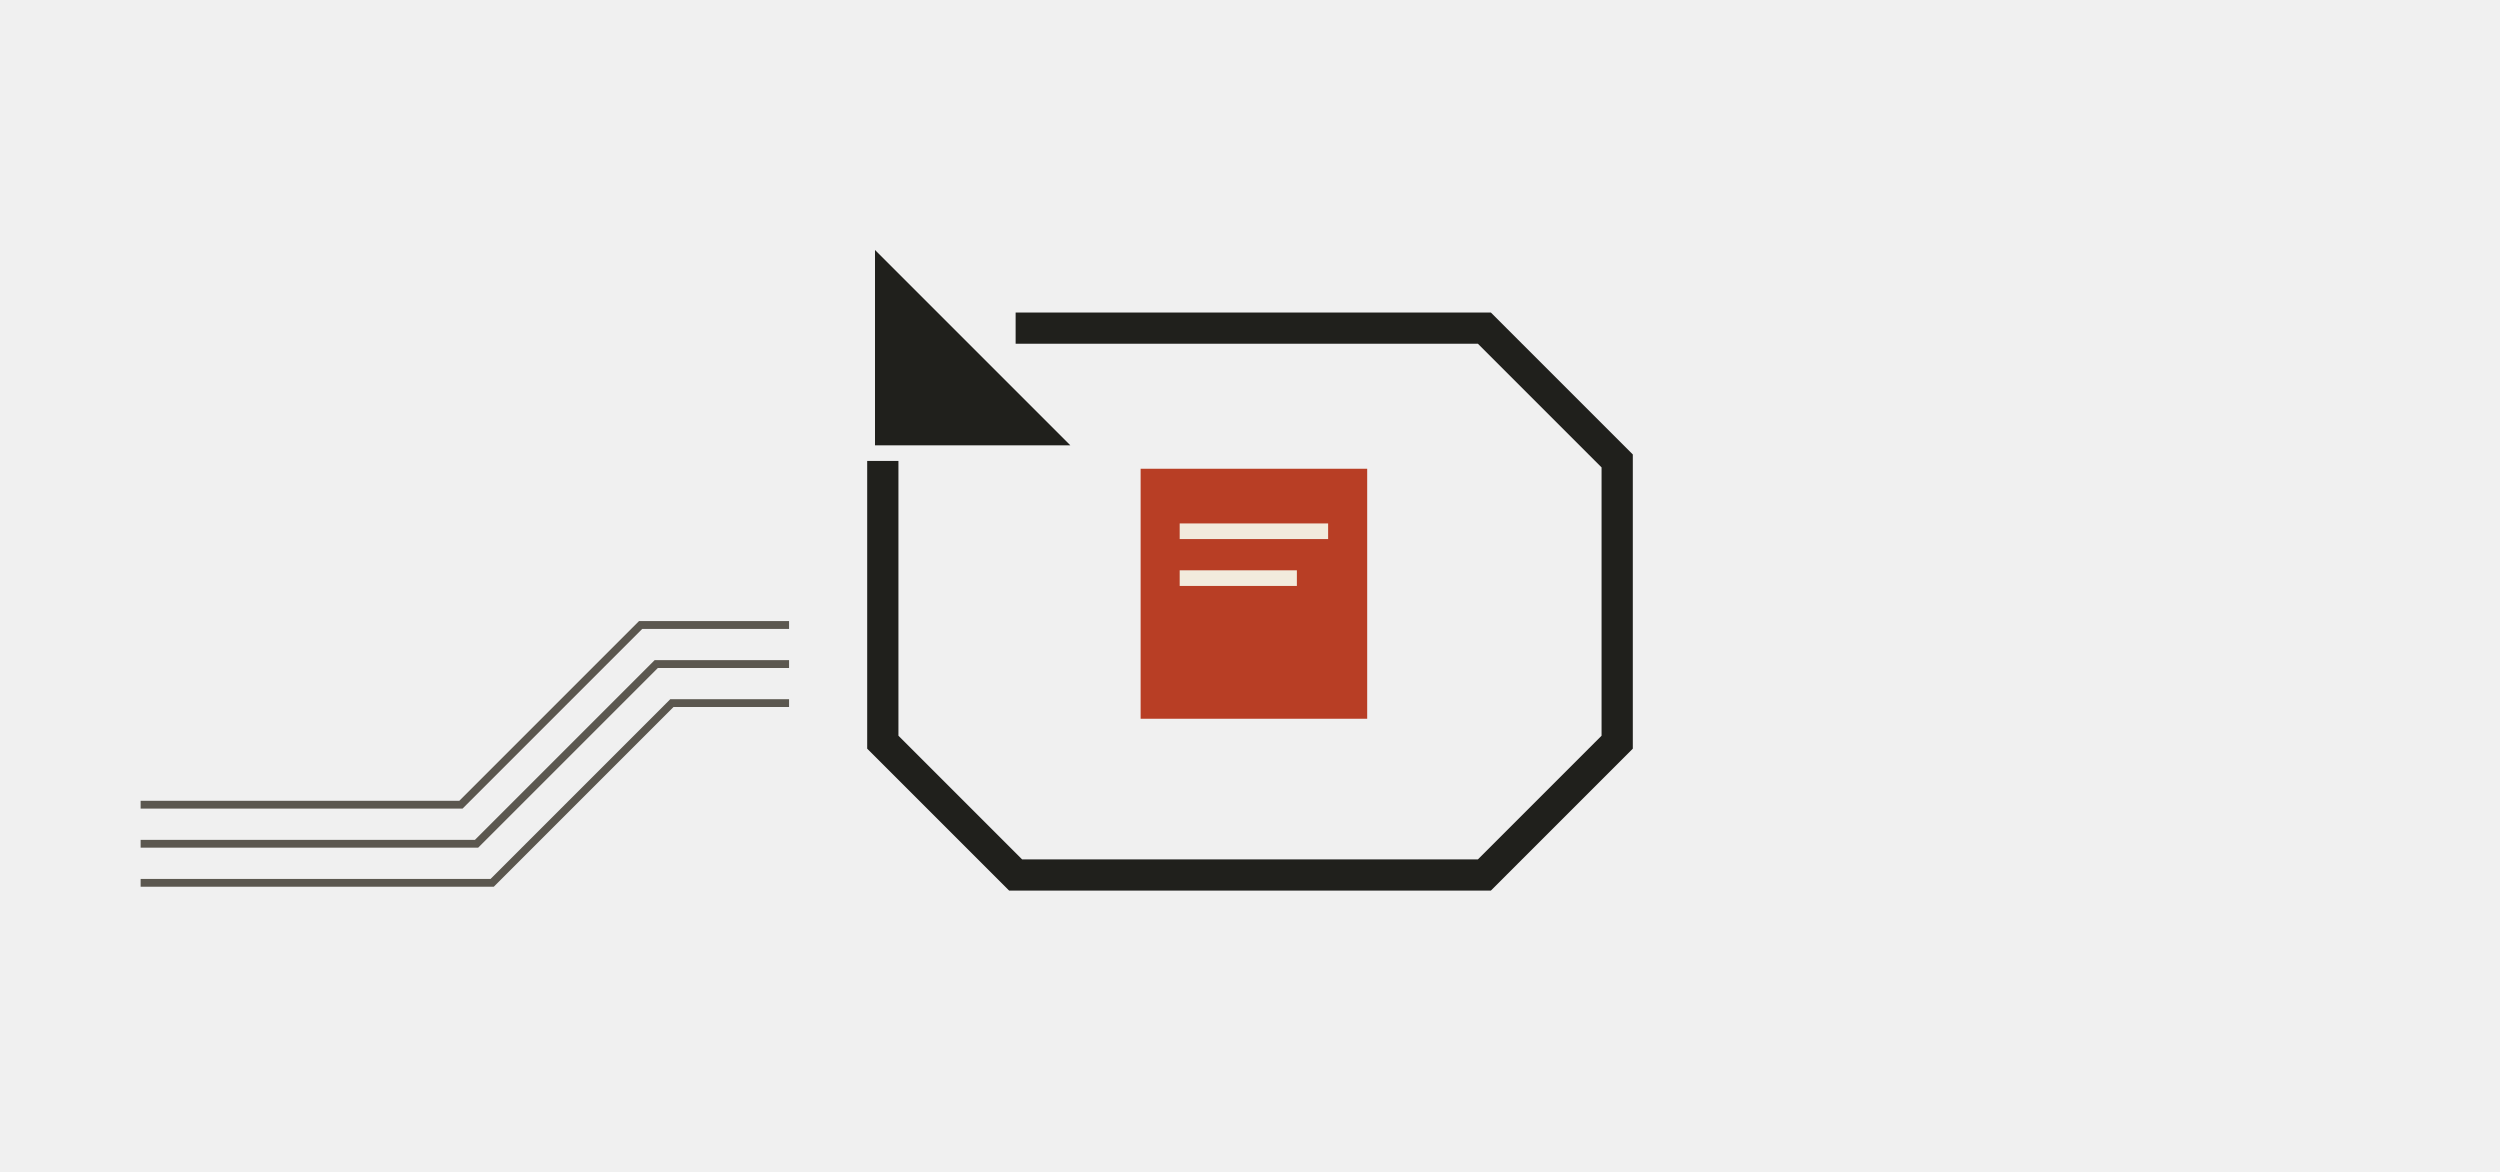
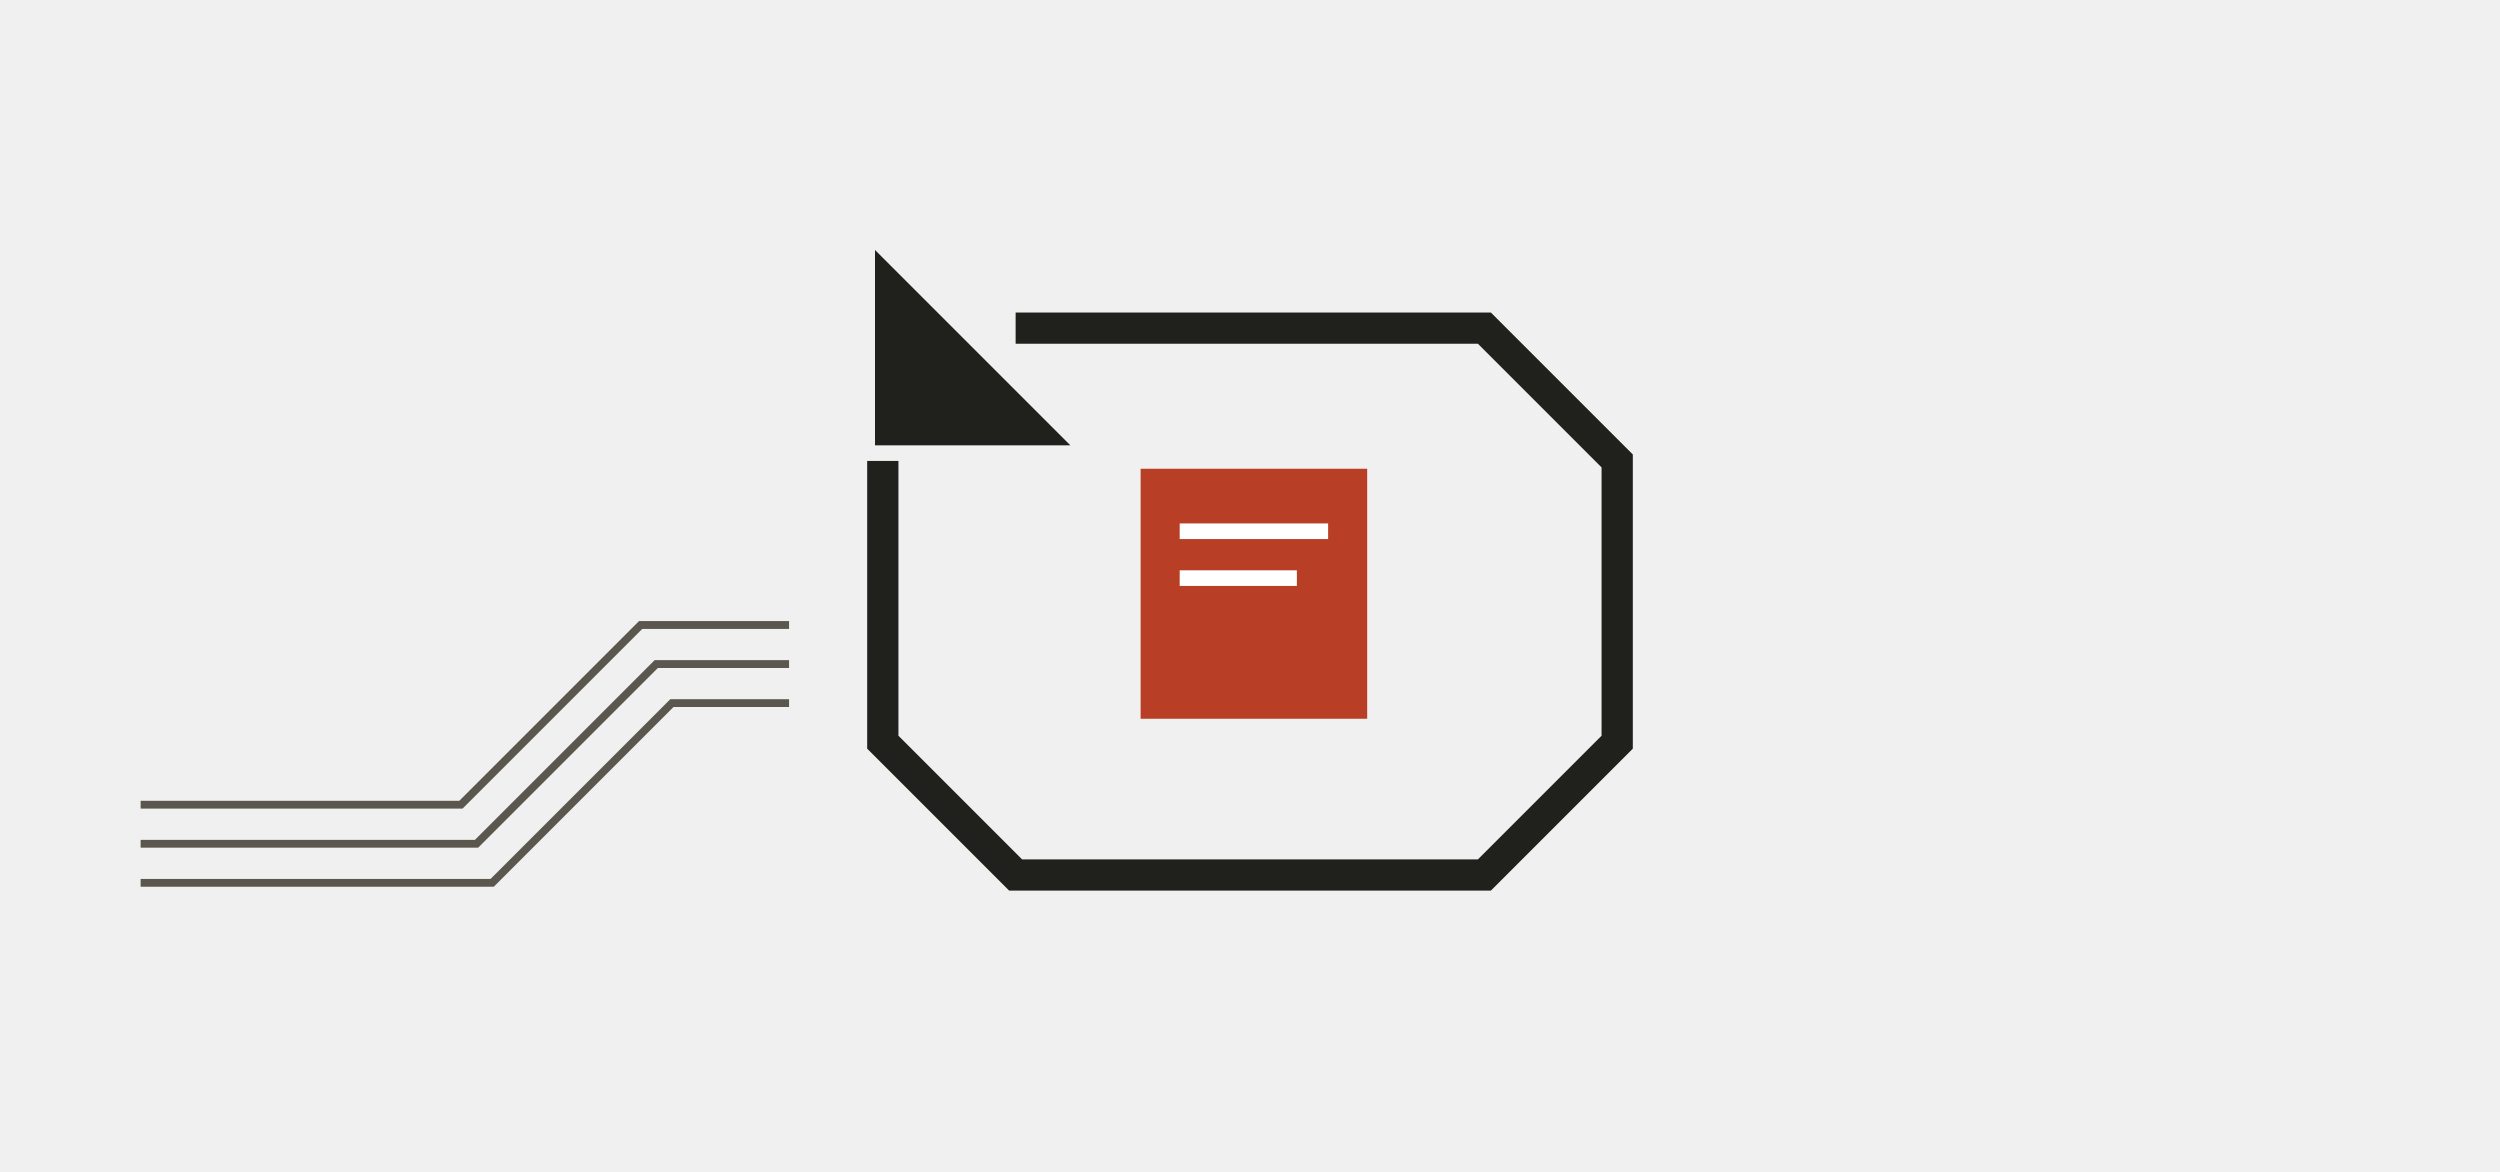
<svg xmlns="http://www.w3.org/2000/svg" width="320" height="150" viewBox="0 0 320 150">
  <g fill="none" stroke="#5b574f" stroke-width="1">
    <path d="M18 103H59L82 80H101M18 108H61L84 85H101M18 113H63L86 90H101" />
  </g>
  <g transform="rotate(0 160 75)">
    <path fill="none" stroke="#20201c" stroke-width="4" d="M130 42H190L207 59V95L190 112H130L113 95V59" />
    <path fill="#20201c" d="M112 32L137 57H112Z" />
    <path fill="#b83e25" d="M146 60H175V92H146Z" />
-     <path fill="none" stroke="#f2ebdd" stroke-width="2" d="M151 68H170M151 74H166" />
+     <path fill="none" stroke="#ffffff" stroke-width="2" d="M151 68H170M151 74H166" />
  </g>
</svg>
